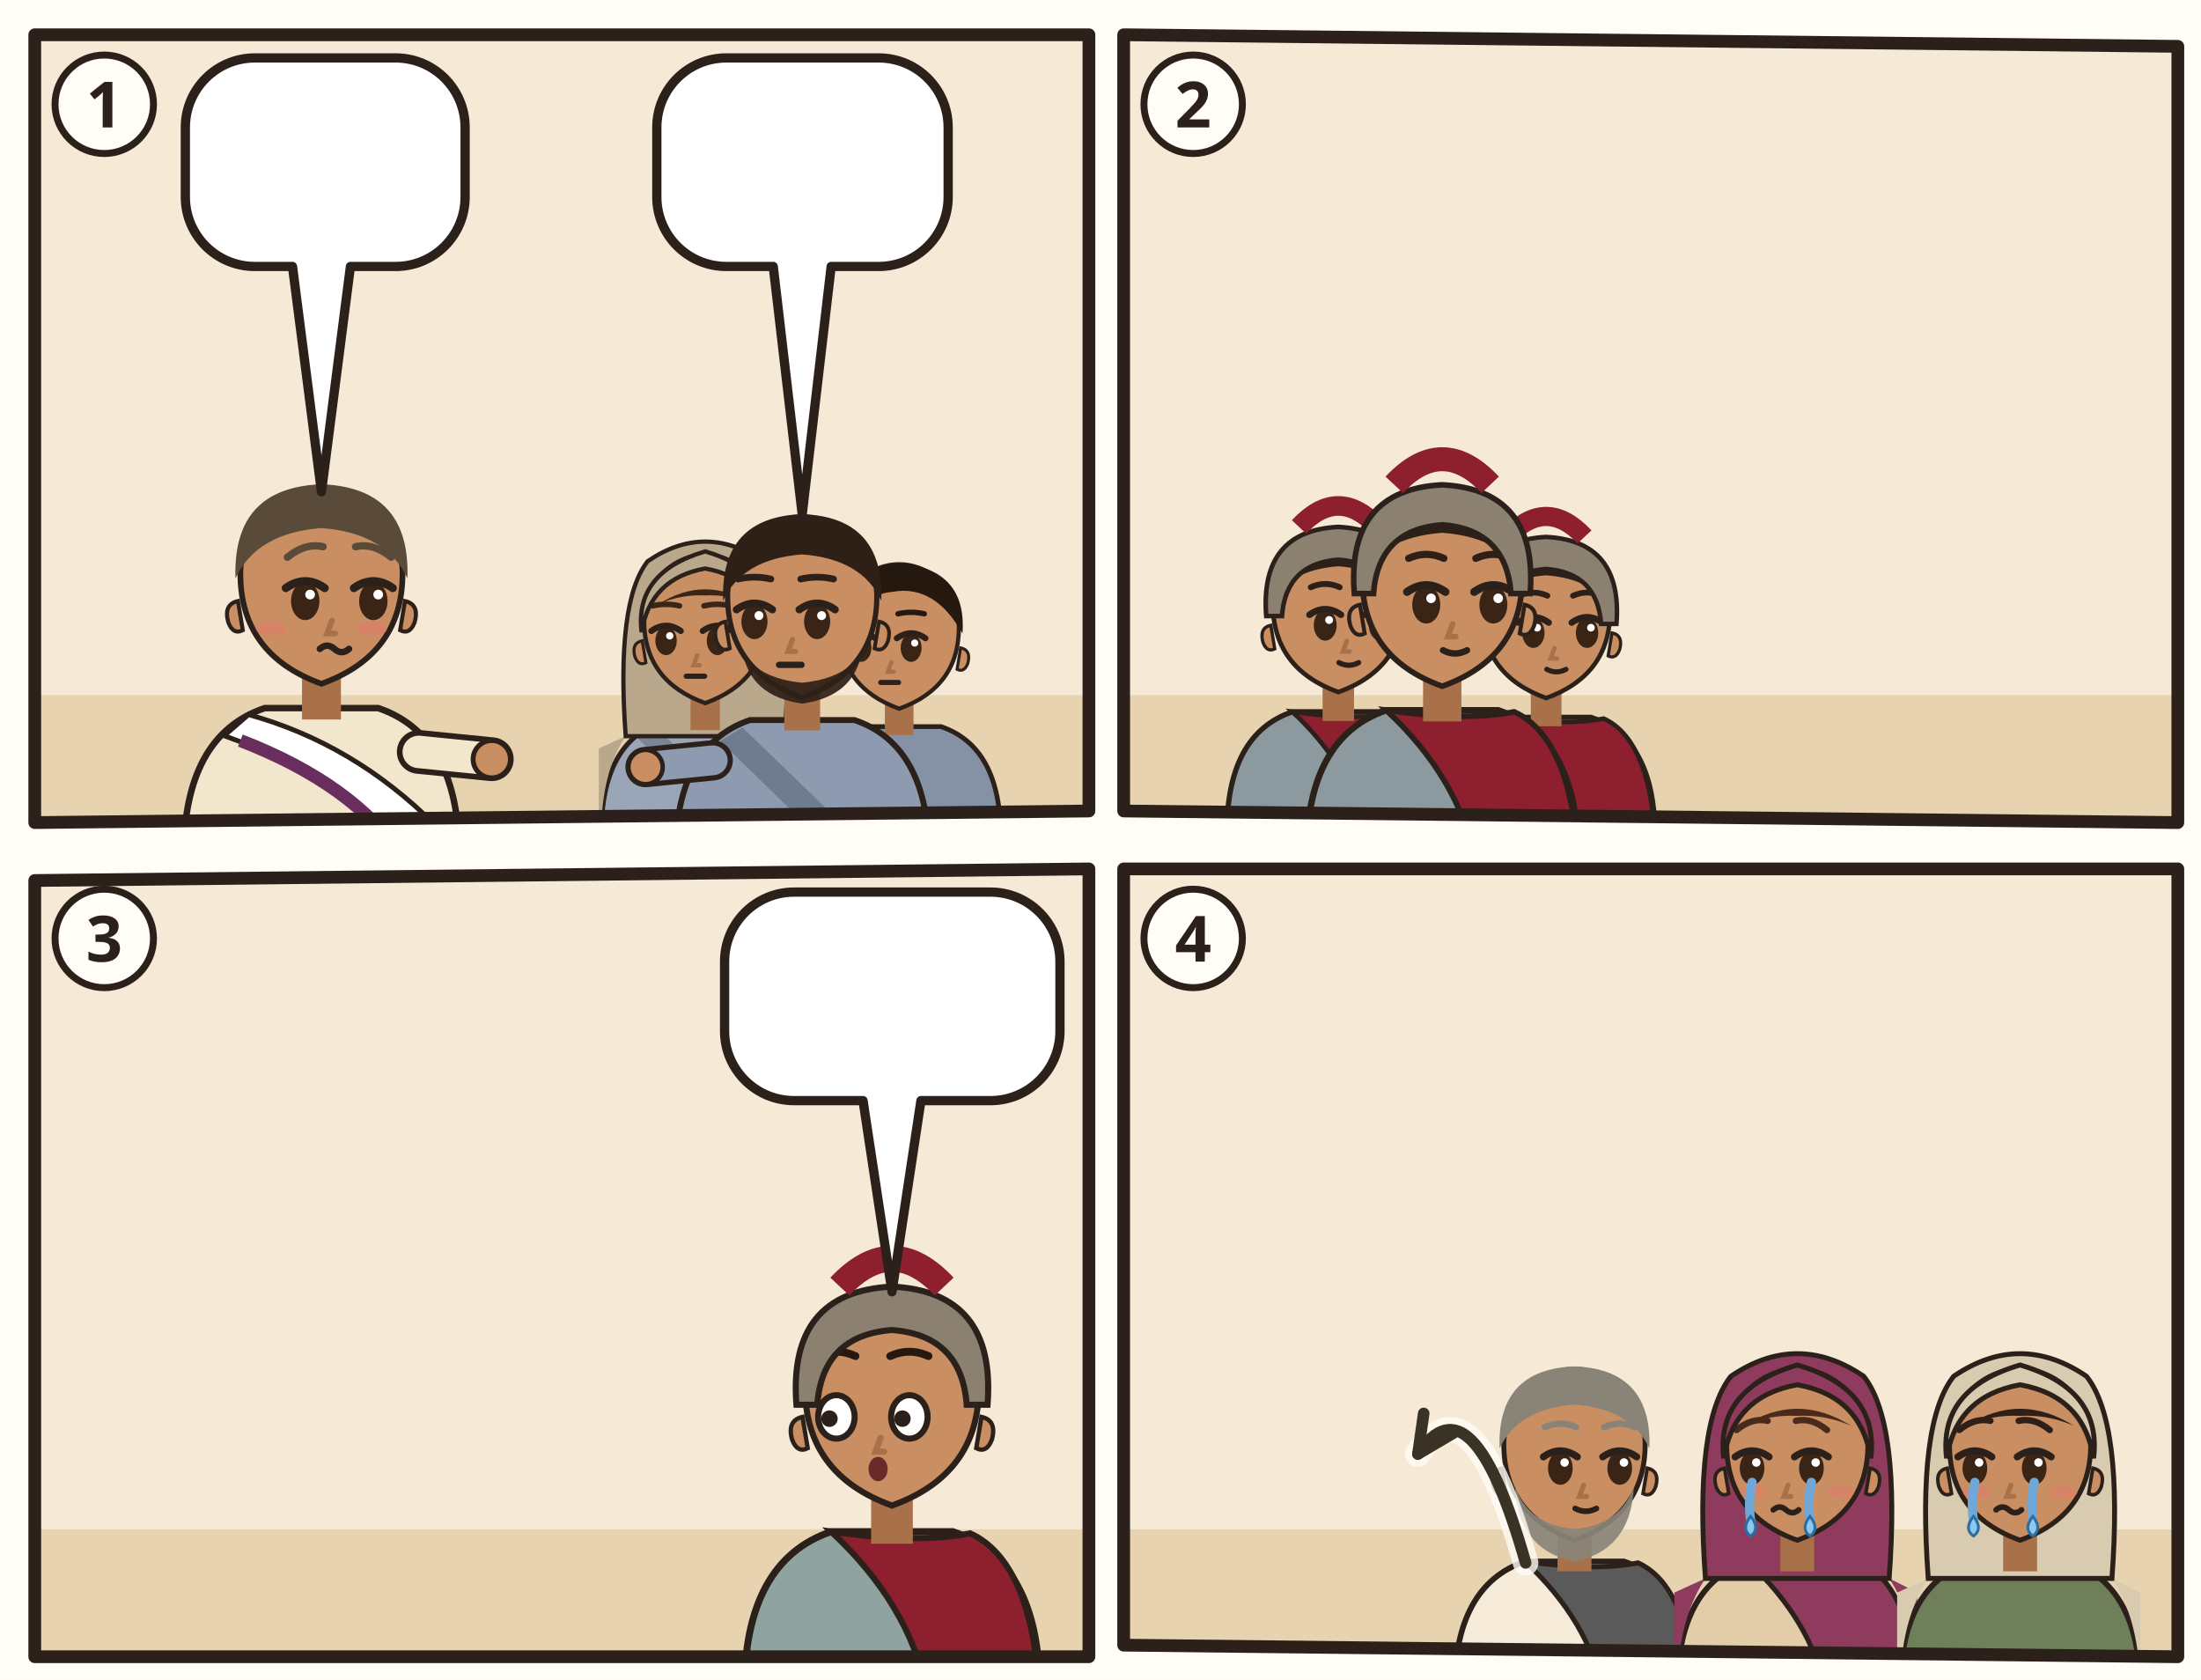
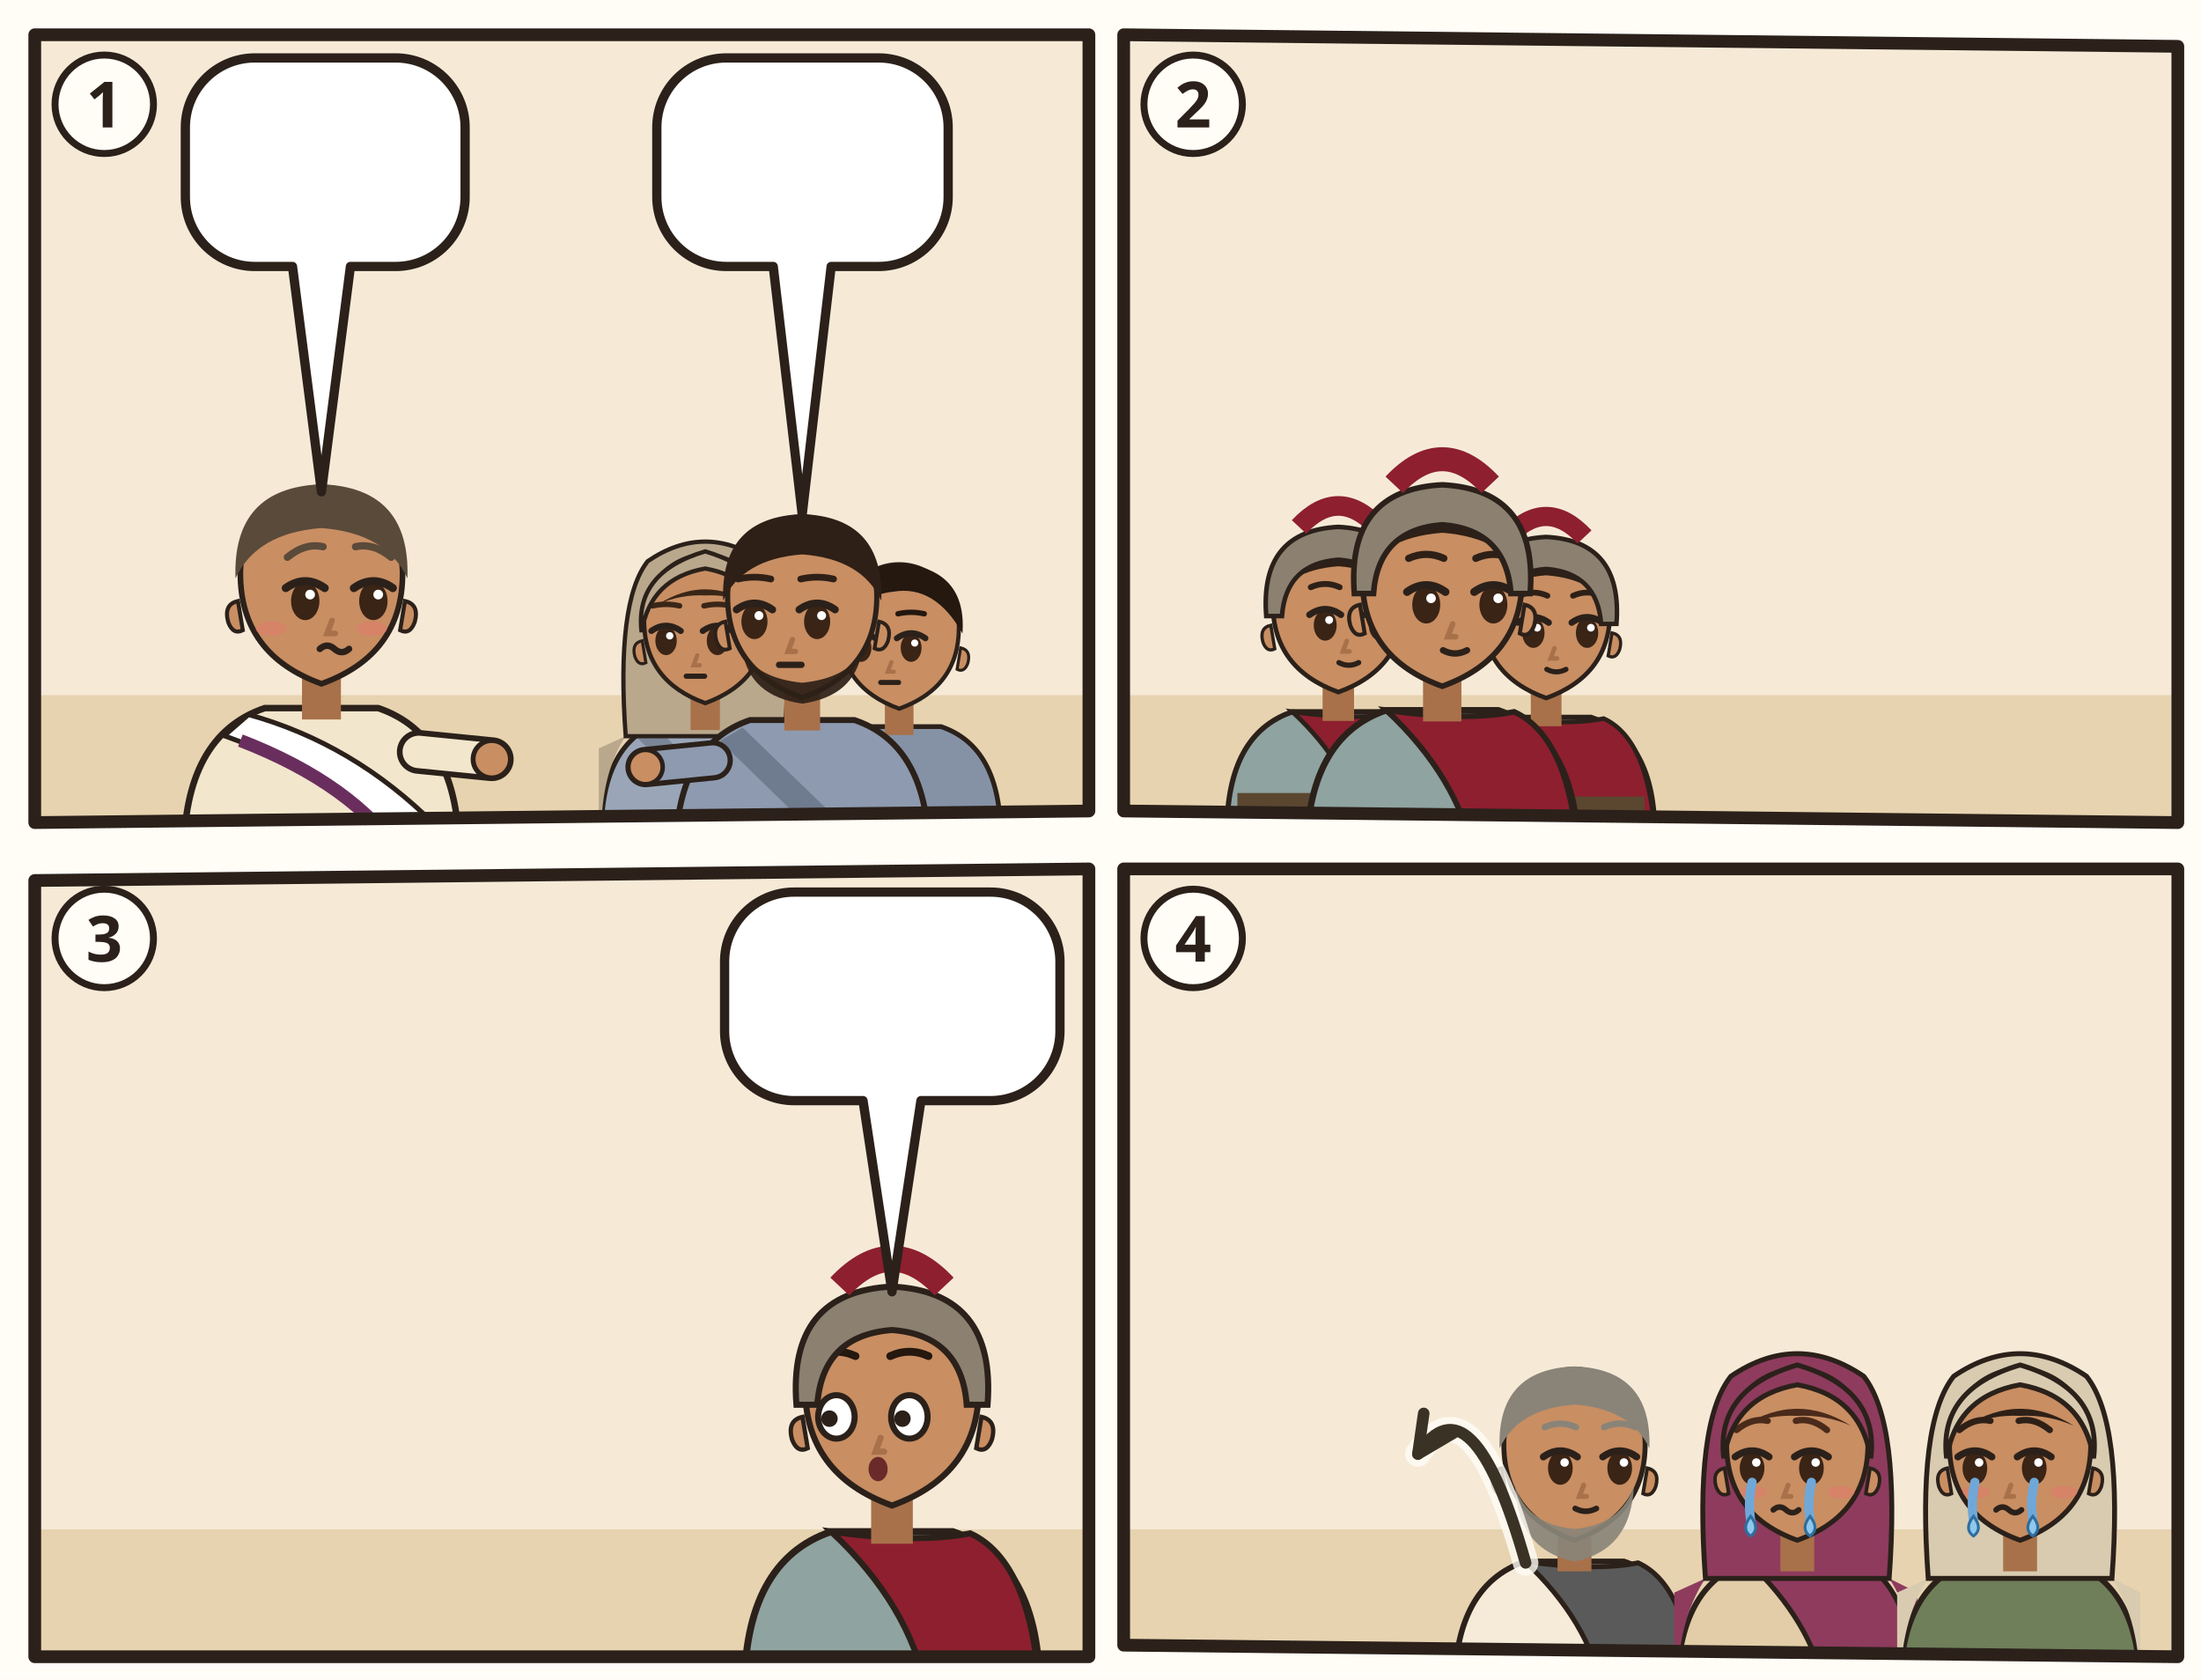
<svg xmlns="http://www.w3.org/2000/svg" viewBox="0 0 380 290">
  <rect width="380" height="290" fill="#FFFDF6" />
  <g transform="translate(4 4)">
    <clipPath id="an-cp-mrk-015-1">
      <polygon points="2,2 184,2 184,136 2,138" />
    </clipPath>
    <g clip-path="url(#an-cp-mrk-015-1)">
      <polygon points="2,2 184,2 184,136 2,138" fill="#F6EAD7" />
      <path d="M0 116h186v24H0z" fill="#E7D3B0" />
      <g transform="translate(51.5 96.4) scale(1.4)">
        <path d="M-17 34Q-17 19-7 15.6L7 15.6Q17 19 17 34z" fill="#F2E6CC" stroke="#2B211A" stroke-width=".8" />
        <path d="M-9 16.4Q4 20 14 30l2 4h-6Q2 24-12 19z" fill="#FFFFFF" stroke="#2B211A" stroke-width=".6" />
        <path d="M10 34Q4 25-10 19.6" fill="none" stroke="#6A2E5E" stroke-width="1.6" />
        <path d="M12 21L21.0 21.9" stroke="#2B211A" stroke-width="5.4" stroke-linecap="round" />
        <path d="M12 21L21.0 21.9" stroke="#F2E6CC" stroke-width="4" stroke-linecap="round" />
        <circle cx="21.0" cy="21.9" r="2.3" fill="#C98E62" stroke="#2B211A" stroke-width=".6" />
        <path d="M-2.4 11h4.8v6h-4.8z" fill="#A8714A" />
        <path d="M-10 -1Q-10 9 0 12.6Q10 9 10 -1A10 10.6 0 0 0 -10 -1z" fill="#C98E62" stroke="#2B211A" stroke-width=".7" />
        <path d="M10.3 2.4q1.8.4 1.2 2.6-.6 1.6-1.8 1z M-10.3 2.4q-1.8.4-1.2 2.6.6 1.6 1.8 1z" fill="#C98E62" stroke="#2B211A" stroke-width=".5" />
        <ellipse cx="-2.0" cy="2.4" rx="1.75" ry="2.35" fill="#3A2416" />
        <path d="M-4.4 0.8Q-2.0 -0.9 0.4 0.8" fill="none" stroke="#2B211A" stroke-width="1" stroke-linecap="round" />
        <circle cx="-1.4" cy="1.6" r=".6" fill="#FFF" />
        <ellipse cx="6.4" cy="2.4" rx="1.75" ry="2.35" fill="#3A2416" />
        <path d="M4.0 0.8Q6.4 -0.9 8.8 0.8" fill="none" stroke="#2B211A" stroke-width="1" stroke-linecap="round" />
        <circle cx="7.0" cy="1.6" r=".6" fill="#FFF" />
        <path d="M-4.2 -3.0Q-2.0 -4.8 0.2 -4.3M4.2 -4.3Q6.4 -4.8 8.6 -3.0" fill="none" stroke="#5A4A3A" stroke-width=".9" stroke-linecap="round" />
        <path d="M1.3 4.8l-.6 1.6h1" fill="none" stroke="#A8714A" stroke-width=".7" stroke-linecap="round" />
        <ellipse cx="-6.2" cy="5.8" rx="1.9" ry=".9" fill="#E07A6E" opacity=".55" />
        <ellipse cx="6.2" cy="5.8" rx="1.9" ry=".9" fill="#E07A6E" opacity=".55" />
        <path d="M-0.2 8.3q.9-.8 1.8 0t1.8 0" fill="none" stroke="#2B211A" stroke-width=".8" stroke-linecap="round" />
        <path d="M-10.6-.4Q-11-11.6 0-12Q11-11.6 10.6-.4Q8-6 0-6.6Q-8-6-10.6-.4z" fill="#5A4A3A" />
      </g>
      <g transform="translate(117.756 104.072) scale(1.05616)">
        <path d="M-17 34Q-17 19-7 15.6L7 15.6Q17 19 17 34z" fill="#9AA6B8" stroke="#2B211A" stroke-width=".8" />
        <path d="M-13 18Q-17 24-17 34h-.4V20zM13 18Q17 24 17 34V20z" fill="#B9A88C" />
        <path d="M-8 16.6L10 34h-5L-11 18.4z" fill="#7A8698" />
        <path d="M-13 18Q-14.6-4-9.4-10.6Q0-17 9.4-10.6Q14.6-4 13 18z" fill="#B9A88C" stroke="#2B211A" stroke-width=".7" />
        <path d="M-2.4 11h4.8v6h-4.8z" fill="#A8714A" />
        <path d="M-10 -1Q-10 9 0 12.6Q10 9 10 -1A10 10.6 0 0 0 -10 -1z" fill="#C98E62" stroke="#2B211A" stroke-width=".7" />
        <path d="M10.3 2.4q1.8.4 1.2 2.6-.6 1.6-1.8 1z M-10.3 2.4q-1.8.4-1.2 2.6.6 1.6 1.8 1z" fill="#C98E62" stroke="#2B211A" stroke-width=".5" />
        <ellipse cx="-6.4" cy="2.4" rx="1.75" ry="2.35" fill="#3A2416" />
        <path d="M-8.8 0.8Q-6.4 -0.9 -4.0 0.8" fill="none" stroke="#2B211A" stroke-width="1" stroke-linecap="round" />
        <circle cx="-5.8" cy="1.6" r=".6" fill="#FFF" />
        <ellipse cx="2.0" cy="2.4" rx="1.75" ry="2.35" fill="#3A2416" />
        <path d="M-0.4 0.8Q2.0 -0.9 4.4 0.8" fill="none" stroke="#2B211A" stroke-width="1" stroke-linecap="round" />
        <circle cx="2.6" cy="1.6" r=".6" fill="#FFF" />
        <path d="M-8.6 -3.3Q-6.4 -3.8 -4.2 -3.3M-0.2 -3.3Q2.0 -3.8 4.2 -3.3" fill="none" stroke="#3A2618" stroke-width=".9" stroke-linecap="round" />
        <path d="M-1.3 4.8l-.6 1.6h1" fill="none" stroke="#A8714A" stroke-width=".7" stroke-linecap="round" />
        <path d="M-3.1 8.2h3" stroke="#2B211A" stroke-width=".85" stroke-linecap="round" />
        <path d="M-7.6-3.6Q0-8.4 7.6-3.6Q4-5.2 0-5Q-4-5.2-7.6-3.6z" fill="#3A2618" />
        <path d="M-10.4 1Q-11.6-8.8 0-12.2Q11.6-8.8 10.4 1Q9-7.8 0-9.4Q-9-7.8-10.4 1z" fill="#B9A88C" stroke="#2B211A" stroke-width=".7" />
      </g>
      <g transform="translate(151.244 105.36) scale(1.0304)">
        <path d="M-17 34Q-17 19-7 15.6L7 15.6Q17 19 17 34z" fill="#8592A6" stroke="#2B211A" stroke-width=".8" />
        <path d="M-8 16.6L10 34h-5L-11 18.4z" fill="#6F7B8F" />
        <path d="M-2.4 11h4.8v6h-4.8z" fill="#A8714A" />
        <path d="M-10 -1Q-10 9 0 12.6Q10 9 10 -1A10 10.6 0 0 0 -10 -1z" fill="#C98E62" stroke="#2B211A" stroke-width=".7" />
        <path d="M10.3 2.4q1.8.4 1.2 2.6-.6 1.6-1.8 1z M-10.3 2.4q-1.8.4-1.2 2.6.6 1.6 1.8 1z" fill="#C98E62" stroke="#2B211A" stroke-width=".5" />
        <ellipse cx="-6.4" cy="2.4" rx="1.75" ry="2.35" fill="#3A2416" />
        <path d="M-8.8 0.8Q-6.4 -0.9 -4.0 0.8" fill="none" stroke="#2B211A" stroke-width="1" stroke-linecap="round" />
        <circle cx="-5.8" cy="1.6" r=".6" fill="#FFF" />
        <ellipse cx="2.0" cy="2.4" rx="1.75" ry="2.35" fill="#3A2416" />
        <path d="M-0.4 0.8Q2.0 -0.9 4.4 0.8" fill="none" stroke="#2B211A" stroke-width="1" stroke-linecap="round" />
        <circle cx="2.6" cy="1.6" r=".6" fill="#FFF" />
        <path d="M-8.6 -3.3Q-6.4 -3.8 -4.2 -3.3M-0.2 -3.3Q2.0 -3.8 4.2 -3.3" fill="none" stroke="#24180F" stroke-width=".9" stroke-linecap="round" />
        <path d="M-1.3 4.8l-.6 1.6h1" fill="none" stroke="#A8714A" stroke-width=".7" stroke-linecap="round" />
        <path d="M-3.1 8.2h3" stroke="#2B211A" stroke-width=".85" stroke-linecap="round" />
        <path d="M-10.6 0Q-11.4-10.8 0-11.8Q11.4-10.8 10.6 0Q6-8.2-1-7Q-7-6.4-10.6 0z" fill="#24180F" />
      </g>
      <g transform="translate(134.5 100.208) scale(1.288)">
        <path d="M-17 34Q-17 19-7 15.6L7 15.6Q17 19 17 34z" fill="#8E9AAF" stroke="#2B211A" stroke-width=".8" />
        <path d="M-8 16.6L10 34h-5L-11 18.4z" fill="#6F7B8F" />
        <path d="M-12 21L-21.0 21.9" stroke="#2B211A" stroke-width="5.4" stroke-linecap="round" />
        <path d="M-12 21L-21.0 21.9" stroke="#8E9AAF" stroke-width="4" stroke-linecap="round" />
        <circle cx="-21.0" cy="21.9" r="2.3" fill="#C98E62" stroke="#2B211A" stroke-width=".6" />
        <path d="M-2.4 11h4.8v6h-4.8z" fill="#A8714A" />
        <path d="M-10 -1Q-10 9 0 12.6Q10 9 10 -1A10 10.6 0 0 0 -10 -1z" fill="#C98E62" stroke="#2B211A" stroke-width=".7" />
        <path d="M10.3 2.4q1.8.4 1.2 2.6-.6 1.6-1.8 1z M-10.3 2.4q-1.8.4-1.2 2.6.6 1.6 1.8 1z" fill="#C98E62" stroke="#2B211A" stroke-width=".5" />
        <path d="M-8 6.4Q-7 12.4 0 13.4Q7 12.4 8 6.4Q6 10 0 10.6Q-6 10-8 6.4z" fill="#2E2017" opacity=".92" />
        <ellipse cx="-6.4" cy="2.4" rx="1.75" ry="2.35" fill="#3A2416" />
        <path d="M-8.8 0.8Q-6.4 -0.9 -4.0 0.8" fill="none" stroke="#2B211A" stroke-width="1" stroke-linecap="round" />
        <circle cx="-5.8" cy="1.6" r=".6" fill="#FFF" />
        <ellipse cx="2.0" cy="2.4" rx="1.75" ry="2.35" fill="#3A2416" />
        <path d="M-0.4 0.8Q2.0 -0.9 4.4 0.8" fill="none" stroke="#2B211A" stroke-width="1" stroke-linecap="round" />
        <circle cx="2.6" cy="1.6" r=".6" fill="#FFF" />
        <path d="M-8.6 -3.3Q-6.4 -3.8 -4.2 -3.3M-0.2 -3.3Q2.0 -3.8 4.2 -3.3" fill="none" stroke="#2E2017" stroke-width=".9" stroke-linecap="round" />
        <path d="M-1.3 4.8l-.6 1.6h1" fill="none" stroke="#A8714A" stroke-width=".7" stroke-linecap="round" />
        <path d="M-3.1 8.2h3" stroke="#2B211A" stroke-width=".85" stroke-linecap="round" />
        <path d="M-10.6-.4Q-11-11.6 0-12Q11-11.6 10.6-.4Q8-6 0-6.6Q-8-6-10.6-.4z" fill="#2E2017" />
      </g>
      <g>
        <path d="M40 6H64.3A12 12 0 0 1 76.3 18V30A12 12 0 0 1 64.3 42L56.5 42L51.5 80.9L46.5 42H40A12 12 0 0 1 28 30V18A12 12 0 0 1 40 6Z" fill="#FFFFFF" stroke="#2B211A" stroke-width="1.6" stroke-linejoin="round" />
        <use href="#an-p-jesus" x="34" y="12" width="16.9" height="24" />
        <use href="#an-z-frage" x="55.9" y="12" width="14.4" height="24" />
      </g>
      <g>
        <path d="M121.4 6H147.7A12 12 0 0 1 159.7 18V30A12 12 0 0 1 147.7 42L139.5 42L134.5 84.8L129.5 42H121.4A12 12 0 0 1 109.4 30V18A12 12 0 0 1 121.4 6Z" fill="#FFFFFF" stroke="#2B211A" stroke-width="1.6" stroke-linejoin="round" />
        <use href="#an-p-jesus" x="115.4" y="12" width="16.9" height="24" />
        <use href="#an-kreuz" x="137.3" y="12" width="16.4" height="24" />
      </g>
    </g>
    <polygon points="2,2 184,2 184,136 2,138" fill="none" stroke="#2B211A" stroke-width="2.2" stroke-linejoin="round" />
    <circle cx="14" cy="14" r="8.5" fill="#FFFDF6" stroke="#2B211A" stroke-width="1.2" />
    <text x="14" y="18" text-anchor="middle" font-family="sans-serif" font-size="11" font-weight="700" fill="#2B211A">1</text>
  </g>
  <g transform="translate(192 4)">
    <clipPath id="an-cp-mrk-015-2">
      <polygon points="2,2 184,4 184,138 2,136" />
    </clipPath>
    <g clip-path="url(#an-cp-mrk-015-2)">
      <polygon points="2,2 184,4 184,138 2,136" fill="#F6EAD7" />
      <path d="M0 116h186v24H0z" fill="#E7D3B0" />
      <use href="#an-berg" x="72" y="51" width="110" height="69" opacity=".6" />
      <g transform="translate(39.06 101.22) scale(1.1316)">
-         <path d="M-17 34Q-17 19-7 15.6L7 15.6Q17 19 17 34z" fill="#8C9AA0" stroke="#2B211A" stroke-width=".8" />
+         <path d="M-17 34Q-17 19-7 15.6L7 15.6Q17 19 17 34z" fill="#8FA3A0" stroke="#2B211A" stroke-width=".8" />
        <path d="M-7 15.6Q3 17 9 15.8Q16 19 17 34L4 34Q2 24-7 15.6z" fill="#8E1F2F" stroke="#2B211A" stroke-width=".7" />
+         <path d="M-15.4 28h30.8v2.6h-30.8z" fill="#5B4630" />
        <path d="M-2.4 11h4.8v6h-4.8z" fill="#A8714A" />
        <path d="M-10 -1Q-10 9 0 12.6Q10 9 10 -1A10 10.6 0 0 0 -10 -1z" fill="#C98E62" stroke="#2B211A" stroke-width=".7" />
        <path d="M10.3 2.4q1.8.4 1.2 2.6-.6 1.6-1.8 1z M-10.3 2.4q-1.8.4-1.2 2.6.6 1.6 1.8 1z" fill="#C98E62" stroke="#2B211A" stroke-width=".5" />
        <ellipse cx="-2.0" cy="2.4" rx="1.75" ry="2.35" fill="#3A2416" />
        <path d="M-4.4 0.8Q-2.0 -0.9 0.4 0.8" fill="none" stroke="#2B211A" stroke-width="1" stroke-linecap="round" />
        <circle cx="-1.4" cy="1.6" r=".6" fill="#FFF" />
        <ellipse cx="6.4" cy="2.4" rx="1.75" ry="2.35" fill="#3A2416" />
        <path d="M4.0 0.8Q6.4 -0.9 8.8 0.8" fill="none" stroke="#2B211A" stroke-width="1" stroke-linecap="round" />
        <circle cx="7.0" cy="1.6" r=".6" fill="#FFF" />
        <path d="M-4.2 -3.4Q-2.0 -4.4 0.2 -3.4M4.2 -3.4Q6.4 -4.4 8.6 -3.4" fill="none" stroke="#2E2017" stroke-width=".9" stroke-linecap="round" />
        <path d="M1.3 4.8l-.6 1.6h1" fill="none" stroke="#A8714A" stroke-width=".7" stroke-linecap="round" />
        <path d="M0.1 8.1Q1.6 8.9 3.1 8.1" fill="none" stroke="#2B211A" stroke-width=".8" stroke-linecap="round" />
        <path d="M-10.6-.4Q-11-11.6 0-12Q11-11.6 10.6-.4Q8-6 0-6.6Q-8-6-10.6-.4z" fill="#2E2017" />
        <path d="M-11 1Q-12-12 0-12.6Q12-12 11 1L8.6 1Q8-7 0-7.6Q-8-7-8.6 1z" fill="#8C8070" stroke="#2B211A" stroke-width=".7" />
        <path d="M-6-12.6Q0-19 6-12.6" fill="none" stroke="#8E1F2F" stroke-width="3" />
      </g>
      <g transform="translate(74.94 102.6) scale(1.104)">
-         <path d="M-17 34Q-17 19-7 15.6L7 15.6Q17 19 17 34z" fill="#8C9AA0" stroke="#2B211A" stroke-width=".8" />
+         <path d="M-17 34Q-17 19-7 15.6L7 15.6Q17 19 17 34z" fill="#8FA3A0" stroke="#2B211A" stroke-width=".8" />
        <path d="M-7 15.6Q3 17 9 15.8Q16 19 17 34L4 34Q2 24-7 15.6z" fill="#8E1F2F" stroke="#2B211A" stroke-width=".7" />
+         <path d="M-15.4 28h30.8v2.6h-30.8z" fill="#5B4630" />
        <path d="M-2.4 11h4.8v6h-4.8z" fill="#A8714A" />
        <path d="M-10 -1Q-10 9 0 12.6Q10 9 10 -1A10 10.6 0 0 0 -10 -1z" fill="#C98E62" stroke="#2B211A" stroke-width=".7" />
        <path d="M10.3 2.4q1.8.4 1.2 2.6-.6 1.6-1.8 1z M-10.3 2.4q-1.8.4-1.2 2.6.6 1.6 1.8 1z" fill="#C98E62" stroke="#2B211A" stroke-width=".5" />
        <ellipse cx="-2.0" cy="2.4" rx="1.75" ry="2.35" fill="#3A2416" />
        <path d="M-4.4 0.8Q-2.0 -0.9 0.4 0.8" fill="none" stroke="#2B211A" stroke-width="1" stroke-linecap="round" />
        <circle cx="-1.4" cy="1.6" r=".6" fill="#FFF" />
        <ellipse cx="6.4" cy="2.4" rx="1.75" ry="2.35" fill="#3A2416" />
        <path d="M4.0 0.8Q6.4 -0.9 8.8 0.8" fill="none" stroke="#2B211A" stroke-width="1" stroke-linecap="round" />
        <circle cx="7.0" cy="1.6" r=".6" fill="#FFF" />
        <path d="M-4.2 -3.4Q-2.0 -4.4 0.2 -3.4M4.2 -3.4Q6.4 -4.4 8.6 -3.4" fill="none" stroke="#2E2017" stroke-width=".9" stroke-linecap="round" />
        <path d="M1.3 4.8l-.6 1.6h1" fill="none" stroke="#A8714A" stroke-width=".7" stroke-linecap="round" />
        <path d="M0.1 8.1Q1.6 8.9 3.1 8.1" fill="none" stroke="#2B211A" stroke-width=".8" stroke-linecap="round" />
        <path d="M-10.6-.4Q-11-11.6 0-12Q11-11.6 10.6-.4Q8-6 0-6.6Q-8-6-10.6-.4z" fill="#2E2017" />
        <path d="M-11 1Q-12-12 0-12.6Q12-12 11 1L8.6 1Q8-7 0-7.6Q-8-7-8.6 1z" fill="#8C8070" stroke="#2B211A" stroke-width=".7" />
        <path d="M-6-12.6Q0-19 6-12.6" fill="none" stroke="#8E1F2F" stroke-width="3" />
      </g>
      <g transform="translate(57.0 97.08) scale(1.38)">
-         <path d="M-17 34Q-17 19-7 15.6L7 15.6Q17 19 17 34z" fill="#8C9AA0" stroke="#2B211A" stroke-width=".8" />
+         <path d="M-17 34Q-17 19-7 15.6L7 15.6Q17 19 17 34z" fill="#8FA3A0" stroke="#2B211A" stroke-width=".8" />
        <path d="M-7 15.6Q3 17 9 15.8Q16 19 17 34L4 34Q2 24-7 15.6z" fill="#8E1F2F" stroke="#2B211A" stroke-width=".7" />
+         <path d="M-15.4 28h30.8v2.6h-30.8z" fill="#5B4630" />
        <path d="M-2.4 11h4.8v6h-4.8z" fill="#A8714A" />
        <path d="M-10 -1Q-10 9 0 12.6Q10 9 10 -1A10 10.6 0 0 0 -10 -1z" fill="#C98E62" stroke="#2B211A" stroke-width=".7" />
        <path d="M10.3 2.4q1.8.4 1.2 2.6-.6 1.6-1.8 1z M-10.3 2.4q-1.8.4-1.2 2.6.6 1.6 1.8 1z" fill="#C98E62" stroke="#2B211A" stroke-width=".5" />
        <ellipse cx="-2.0" cy="2.4" rx="1.75" ry="2.35" fill="#3A2416" />
        <path d="M-4.4 0.8Q-2.0 -0.9 0.4 0.8" fill="none" stroke="#2B211A" stroke-width="1" stroke-linecap="round" />
        <circle cx="-1.4" cy="1.6" r=".6" fill="#FFF" />
        <ellipse cx="6.4" cy="2.4" rx="1.75" ry="2.35" fill="#3A2416" />
        <path d="M4.0 0.8Q6.4 -0.9 8.8 0.8" fill="none" stroke="#2B211A" stroke-width="1" stroke-linecap="round" />
        <circle cx="7.0" cy="1.6" r=".6" fill="#FFF" />
        <path d="M-4.2 -3.4Q-2.0 -4.4 0.2 -3.4M4.2 -3.4Q6.4 -4.4 8.6 -3.4" fill="none" stroke="#2E2017" stroke-width=".9" stroke-linecap="round" />
        <path d="M1.3 4.8l-.6 1.6h1" fill="none" stroke="#A8714A" stroke-width=".7" stroke-linecap="round" />
        <path d="M0.1 8.1Q1.6 8.9 3.1 8.1" fill="none" stroke="#2B211A" stroke-width=".8" stroke-linecap="round" />
        <path d="M-10.6-.4Q-11-11.6 0-12Q11-11.6 10.6-.4Q8-6 0-6.6Q-8-6-10.6-.4z" fill="#2E2017" />
        <path d="M-11 1Q-12-12 0-12.6Q12-12 11 1L8.6 1Q8-7 0-7.6Q-8-7-8.6 1z" fill="#8C8070" stroke="#2B211A" stroke-width=".7" />
        <path d="M-6-12.6Q0-19 6-12.6" fill="none" stroke="#8E1F2F" stroke-width="3" />
        <use href="#an-los" x="-4" y="18" width="16" height="12" />
      </g>
      <use href="#an-kreuz" x="106.0" y="80" width="30" height="44" />
      <use href="#an-kreuz" x="130.0" y="82" width="30" height="44" />
      <use href="#an-kreuz" x="154.0" y="80" width="30" height="44" />
    </g>
    <polygon points="2,2 184,4 184,138 2,136" fill="none" stroke="#2B211A" stroke-width="2.2" stroke-linejoin="round" />
    <circle cx="14" cy="14" r="8.5" fill="#FFFDF6" stroke="#2B211A" stroke-width="1.2" />
    <text x="14" y="18" text-anchor="middle" font-family="sans-serif" font-size="11" font-weight="700" fill="#2B211A">2</text>
  </g>
  <g transform="translate(4 148)">
    <clipPath id="an-cp-mrk-015-3">
      <polygon points="2,4 184,2 184,138 2,138" />
    </clipPath>
    <g clip-path="url(#an-cp-mrk-015-3)">
      <polygon points="2,4 184,2 184,138 2,138" fill="#F6EAD7" />
      <path d="M0 116h186v24H0z" fill="#E7D3B0" />
      <use href="#an-tempelvorhang" x="4" y="63" width="46" height="57" opacity=".6" />
      <g transform="translate(150 93.0) scale(1.5)">
        <path d="M-17 34Q-17 19-7 15.6L7 15.6Q17 19 17 34z" fill="#8FA3A0" stroke="#2B211A" stroke-width=".8" />
        <path d="M-7 15.6Q3 17 9 15.8Q16 19 17 34L4 34Q2 24-7 15.6z" fill="#8E1F2F" stroke="#2B211A" stroke-width=".7" />
        <path d="M-2.4 11h4.8v6h-4.8z" fill="#A8714A" />
        <path d="M-10 -1Q-10 9 0 12.6Q10 9 10 -1A10 10.6 0 0 0 -10 -1z" fill="#C98E62" stroke="#2B211A" stroke-width=".7" />
        <path d="M10.3 2.4q1.8.4 1.2 2.6-.6 1.6-1.8 1z M-10.3 2.4q-1.8.4-1.2 2.6.6 1.6 1.8 1z" fill="#C98E62" stroke="#2B211A" stroke-width=".5" />
        <ellipse cx="-6.4" cy="2.4" rx="2.1" ry="2.5" fill="#FFF" stroke="#2B211A" stroke-width=".7" />
        <circle cx="-7.2" cy="2.6" r=".95" fill="#2B211A" />
        <ellipse cx="2.0" cy="2.4" rx="2.1" ry="2.5" fill="#FFF" stroke="#2B211A" stroke-width=".7" />
        <circle cx="1.2" cy="2.6" r=".95" fill="#2B211A" />
        <path d="M-8.6 -4.6Q-6.4 -5.6 -4.2 -4.6M-0.2 -4.6Q2.0 -5.6 4.2 -4.6" fill="none" stroke="#24180F" stroke-width=".9" stroke-linecap="round" />
        <path d="M-1.3 4.8l-.6 1.6h1" fill="none" stroke="#A8714A" stroke-width=".7" stroke-linecap="round" />
        <ellipse cx="-1.6" cy="8.4" rx="1.1" ry="1.4" fill="#6B2A2A" />
        <path d="M-11 1Q-12-12 0-12.6Q12-12 11 1L8.6 1Q8-7 0-7.6Q-8-7-8.6 1z" fill="#8C8070" stroke="#2B211A" stroke-width=".7" />
        <path d="M-6-12.6Q0-19 6-12.6" fill="none" stroke="#8E1F2F" stroke-width="3" />
      </g>
      <use href="#an-kreuz" x="106.0" y="80" width="30" height="44" />
      <use href="#an-z-tod" x="109.0" y="74.0" width="24" height="18" />
      <g>
        <path d="M133.1 6H167A12 12 0 0 1 179 18V30A12 12 0 0 1 167 42L155 42L150 75L145 42H133.1A12 12 0 0 1 121.1 30V18A12 12 0 0 1 133.1 6Z" fill="#FFFFFF" stroke="#2B211A" stroke-width="1.6" stroke-linejoin="round" />
        <use href="#an-p-jesus" x="127.1" y="12" width="16.9" height="24" />
        <use href="#an-gott" x="148.9" y="12" width="24.0" height="24" />
      </g>
    </g>
    <polygon points="2,4 184,2 184,138 2,138" fill="none" stroke="#2B211A" stroke-width="2.2" stroke-linejoin="round" />
    <circle cx="14" cy="14" r="8.5" fill="#FFFDF6" stroke="#2B211A" stroke-width="1.2" />
    <text x="14" y="18" text-anchor="middle" font-family="sans-serif" font-size="11" font-weight="700" fill="#2B211A">3</text>
  </g>
  <g transform="translate(192 148)">
    <clipPath id="an-cp-mrk-015-4">
      <polygon points="2,2 184,2 184,138 2,136" />
    </clipPath>
    <g clip-path="url(#an-cp-mrk-015-4)">
      <polygon points="2,2 184,2 184,138 2,136" fill="#F6EAD7" />
      <path d="M0 116h186v24H0z" fill="#E7D3B0" />
      <use href="#an-grab-zu" x="4" y="66" width="78" height="54" opacity=".6" />
      <g transform="translate(79.83333 102.52) scale(1.22)">
        <path d="M-17 34Q-17 19-7 15.6L7 15.6Q17 19 17 34z" fill="#F6EBD9" stroke="#2B211A" stroke-width=".8" />
        <path d="M-7 15.6Q3 17 9 15.8Q16 19 17 34L4 34Q2 24-7 15.6z" fill="#5A5A5A" stroke="#2B211A" stroke-width=".7" />
        <path d="M-2.4 11h4.8v6h-4.8z" fill="#A8714A" />
        <path d="M-10 -1Q-10 9 0 12.6Q10 9 10 -1A10 10.6 0 0 0 -10 -1z" fill="#C98E62" stroke="#2B211A" stroke-width=".7" />
        <path d="M10.3 2.4q1.8.4 1.2 2.6-.6 1.6-1.8 1z M-10.3 2.4q-1.8.4-1.2 2.6.6 1.6 1.8 1z" fill="#C98E62" stroke="#2B211A" stroke-width=".5" />
        <path d="M-8.4 5Q-8 14 0 15.6Q8 14 8.4 5Q6.6 10.4 0 11Q-6.6 10.4-8.4 5z" fill="#8A8478" opacity=".92" />
        <ellipse cx="-2.0" cy="2.4" rx="1.75" ry="2.35" fill="#3A2416" />
        <path d="M-4.4 0.8Q-2.0 -0.9 0.4 0.8" fill="none" stroke="#2B211A" stroke-width="1" stroke-linecap="round" />
        <circle cx="-1.4" cy="1.6" r=".6" fill="#FFF" />
        <ellipse cx="6.4" cy="2.4" rx="1.75" ry="2.35" fill="#3A2416" />
        <path d="M4.0 0.8Q6.4 -0.9 8.8 0.8" fill="none" stroke="#2B211A" stroke-width="1" stroke-linecap="round" />
        <circle cx="7.0" cy="1.6" r=".6" fill="#FFF" />
        <path d="M-4.2 -3.4Q-2.0 -4.4 0.2 -3.4M4.2 -3.4Q6.4 -4.4 8.6 -3.4" fill="none" stroke="#8A8478" stroke-width=".9" stroke-linecap="round" />
        <path d="M1.3 4.8l-.6 1.6h1" fill="none" stroke="#A8714A" stroke-width=".7" stroke-linecap="round" />
        <path d="M0.1 8.1Q1.6 8.9 3.1 8.1" fill="none" stroke="#2B211A" stroke-width=".8" stroke-linecap="round" />
        <path d="M-10.6-.4Q-11-11.6 0-12Q11-11.6 10.6-.4Q8-6 0-6.6Q-8-6-10.6-.4z" fill="#8A8478" />
        <use href="#an-a-leinentuch" x="-4" y="18" width="16" height="12" />
      </g>
      <g transform="translate(118.3 102.52) scale(1.22)">
        <path d="M-17 34Q-17 19-7 15.6L7 15.6Q17 19 17 34z" fill="#E2CDA8" stroke="#2B211A" stroke-width=".8" />
        <path d="M-7 15.6Q3 17 9 15.8Q16 19 17 34L4 34Q2 24-7 15.6z" fill="#8E3B5E" stroke="#2B211A" stroke-width=".7" />
        <path d="M-13 18Q-17 24-17 34h-.4V20zM13 18Q17 24 17 34V20z" fill="#8E3B5E" />
        <path d="M-13 18Q-14.6-4-9.4-10.6Q0-17 9.4-10.6Q14.6-4 13 18z" fill="#8E3B5E" stroke="#2B211A" stroke-width=".7" />
        <path d="M-2.4 11h4.8v6h-4.8z" fill="#A8714A" />
        <path d="M-10 -1Q-10 9 0 12.6Q10 9 10 -1A10 10.6 0 0 0 -10 -1z" fill="#C98E62" stroke="#2B211A" stroke-width=".7" />
        <path d="M10.3 2.4q1.8.4 1.2 2.6-.6 1.6-1.8 1z M-10.3 2.4q-1.8.4-1.2 2.6.6 1.6 1.8 1z" fill="#C98E62" stroke="#2B211A" stroke-width=".5" />
        <ellipse cx="-6.4" cy="2.4" rx="1.75" ry="2.35" fill="#3A2416" />
        <path d="M-8.8 0.8Q-6.4 -0.9 -4.0 0.8" fill="none" stroke="#2B211A" stroke-width="1" stroke-linecap="round" />
        <circle cx="-5.8" cy="1.6" r=".6" fill="#FFF" />
        <ellipse cx="2.0" cy="2.4" rx="1.75" ry="2.35" fill="#3A2416" />
        <path d="M-0.4 0.8Q2.0 -0.9 4.4 0.8" fill="none" stroke="#2B211A" stroke-width="1" stroke-linecap="round" />
        <circle cx="2.6" cy="1.6" r=".6" fill="#FFF" />
        <path d="M-8.6 -3.0Q-6.4 -4.8 -4.2 -4.3M-0.2 -4.3Q2.0 -4.8 4.2 -3.0" fill="none" stroke="#4A2A1A" stroke-width=".9" stroke-linecap="round" />
        <path d="M-1.3 4.8l-.6 1.6h1" fill="none" stroke="#A8714A" stroke-width=".7" stroke-linecap="round" />
        <ellipse cx="-6.2" cy="5.8" rx="1.9" ry=".9" fill="#E07A6E" opacity=".55" />
        <ellipse cx="6.2" cy="5.8" rx="1.9" ry=".9" fill="#E07A6E" opacity=".55" />
        <path d="M-3.4 8.3q.9-.8 1.8 0t1.8 0" fill="none" stroke="#2B211A" stroke-width=".8" stroke-linecap="round" />
        <path d="M-6.4 4.4q-.6 2.6-.2 5.4" fill="none" stroke="#6FA8D8" stroke-width="1.3" stroke-linecap="round" />
        <path d="M-6.6 9.2q1.4 1.8 0 2.8-1.4-1 0-2.8z" fill="#8FC8EE" stroke="#2E6E9E" stroke-width=".4" />
        <path d="M2.0 4.4q-.6 2.6-.2 5.4" fill="none" stroke="#6FA8D8" stroke-width="1.3" stroke-linecap="round" />
        <path d="M1.8 9.2q1.4 1.8 0 2.8-1.4-1 0-2.8z" fill="#8FC8EE" stroke="#2E6E9E" stroke-width=".4" />
        <path d="M-7.6-3.6Q0-8.4 7.6-3.6Q4-5.2 0-5Q-4-5.2-7.6-3.6z" fill="#4A2A1A" />
        <path d="M-10.4 1Q-11.6-8.8 0-12.2Q11.6-8.8 10.4 1Q9-7.8 0-9.4Q-9-7.8-10.4 1z" fill="#8E3B5E" stroke="#2B211A" stroke-width=".7" />
        <use href="#an-a-salbgefaess" x="-4" y="18" width="16" height="12" />
      </g>
      <g transform="translate(156.7667 102.52) scale(1.22)">
        <path d="M-17 34Q-17 19-7 15.6L7 15.6Q17 19 17 34z" fill="#6E7F5A" stroke="#2B211A" stroke-width=".8" />
        <path d="M-13 18Q-17 24-17 34h-.4V20zM13 18Q17 24 17 34V20z" fill="#D8CBB0" />
        <path d="M-13 18Q-14.6-4-9.4-10.6Q0-17 9.4-10.6Q14.6-4 13 18z" fill="#D8CBB0" stroke="#2B211A" stroke-width=".7" />
        <path d="M-2.4 11h4.8v6h-4.8z" fill="#A8714A" />
        <path d="M-10 -1Q-10 9 0 12.6Q10 9 10 -1A10 10.6 0 0 0 -10 -1z" fill="#C98E62" stroke="#2B211A" stroke-width=".7" />
        <path d="M10.3 2.4q1.8.4 1.2 2.6-.6 1.6-1.8 1z M-10.3 2.4q-1.8.4-1.2 2.6.6 1.6 1.8 1z" fill="#C98E62" stroke="#2B211A" stroke-width=".5" />
        <ellipse cx="-6.4" cy="2.4" rx="1.75" ry="2.35" fill="#3A2416" />
        <path d="M-8.8 0.8Q-6.4 -0.9 -4.0 0.8" fill="none" stroke="#2B211A" stroke-width="1" stroke-linecap="round" />
        <circle cx="-5.8" cy="1.6" r=".6" fill="#FFF" />
        <ellipse cx="2.0" cy="2.4" rx="1.75" ry="2.35" fill="#3A2416" />
        <path d="M-0.4 0.8Q2.0 -0.9 4.4 0.8" fill="none" stroke="#2B211A" stroke-width="1" stroke-linecap="round" />
        <circle cx="2.6" cy="1.6" r=".6" fill="#FFF" />
        <path d="M-8.6 -3.0Q-6.4 -4.8 -4.2 -4.3M-0.2 -4.3Q2.0 -4.8 4.2 -3.0" fill="none" stroke="#2E2017" stroke-width=".9" stroke-linecap="round" />
        <path d="M-1.3 4.8l-.6 1.6h1" fill="none" stroke="#A8714A" stroke-width=".7" stroke-linecap="round" />
        <ellipse cx="-6.2" cy="5.8" rx="1.9" ry=".9" fill="#E07A6E" opacity=".55" />
        <ellipse cx="6.2" cy="5.8" rx="1.9" ry=".9" fill="#E07A6E" opacity=".55" />
        <path d="M-3.4 8.3q.9-.8 1.8 0t1.8 0" fill="none" stroke="#2B211A" stroke-width=".8" stroke-linecap="round" />
        <path d="M-6.4 4.4q-.6 2.6-.2 5.4" fill="none" stroke="#6FA8D8" stroke-width="1.3" stroke-linecap="round" />
        <path d="M-6.6 9.2q1.4 1.8 0 2.8-1.4-1 0-2.8z" fill="#8FC8EE" stroke="#2E6E9E" stroke-width=".4" />
        <path d="M2.0 4.4q-.6 2.6-.2 5.4" fill="none" stroke="#6FA8D8" stroke-width="1.3" stroke-linecap="round" />
        <path d="M1.8 9.2q1.4 1.8 0 2.8-1.4-1 0-2.8z" fill="#8FC8EE" stroke="#2E6E9E" stroke-width=".4" />
        <path d="M-7.6-3.6Q0-8.4 7.6-3.6Q4-5.2 0-5Q-4-5.2-7.6-3.6z" fill="#2E2017" />
        <path d="M-10.4 1Q-11.6-8.8 0-12.2Q11.6-8.8 10.4 1Q9-7.8 0-9.4Q-9-7.8-10.4 1z" fill="#D8CBB0" stroke="#2B211A" stroke-width=".7" />
        <use href="#an-a-salbgefaess" x="-4" y="18" width="16" height="12" />
      </g>
      <path d="M71.4 121.8Q62.1 89.0 52.8 103.0" fill="none" stroke="#FFFDF6" stroke-width="4.4" stroke-linecap="round" opacity=".8" />
      <path d="M71.4 121.8Q62.1 89.0 52.8 103.0" fill="none" stroke="#3B3226" stroke-width="2" stroke-linecap="round" />
      <path d="M53.8 96.0L52.8 103.0L58.9 99.4" fill="none" stroke="#3B3226" stroke-width="2" stroke-linecap="round" stroke-linejoin="round" />
    </g>
    <polygon points="2,2 184,2 184,138 2,136" fill="none" stroke="#2B211A" stroke-width="2.2" stroke-linejoin="round" />
    <circle cx="14" cy="14" r="8.5" fill="#FFFDF6" stroke="#2B211A" stroke-width="1.2" />
    <text x="14" y="18" text-anchor="middle" font-family="sans-serif" font-size="11" font-weight="700" fill="#2B211A">4</text>
  </g>
</svg>
